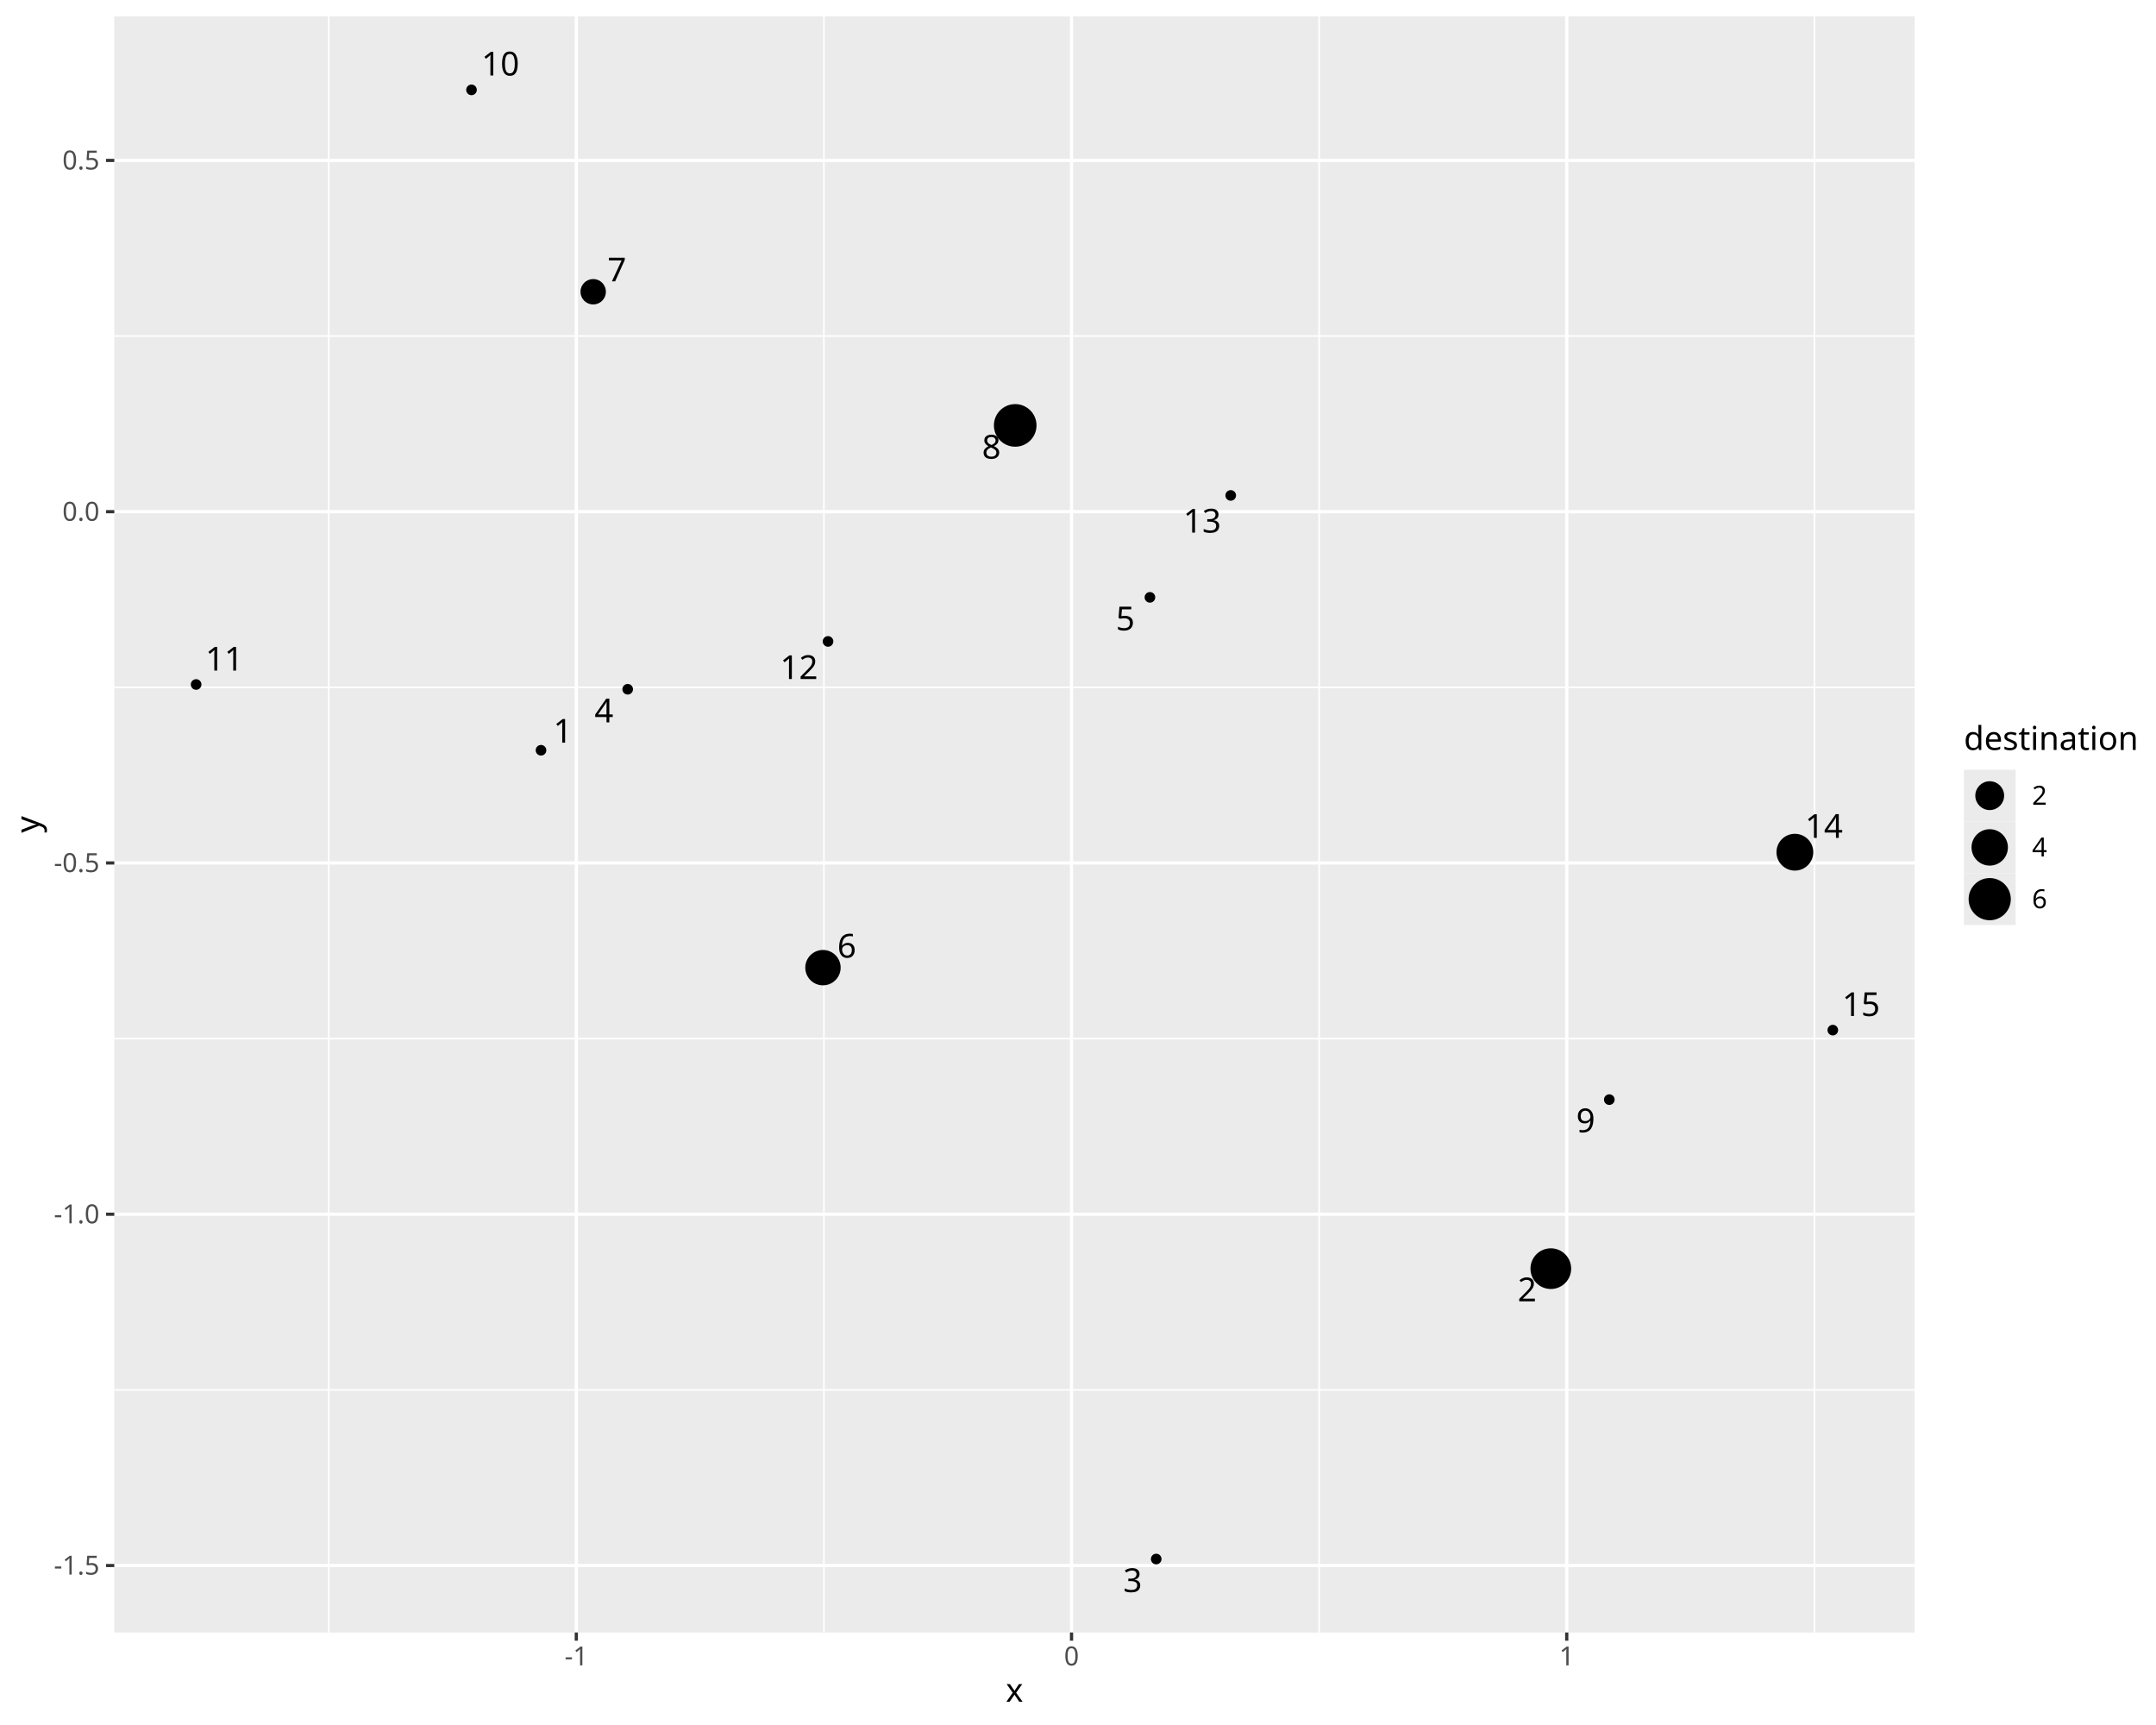
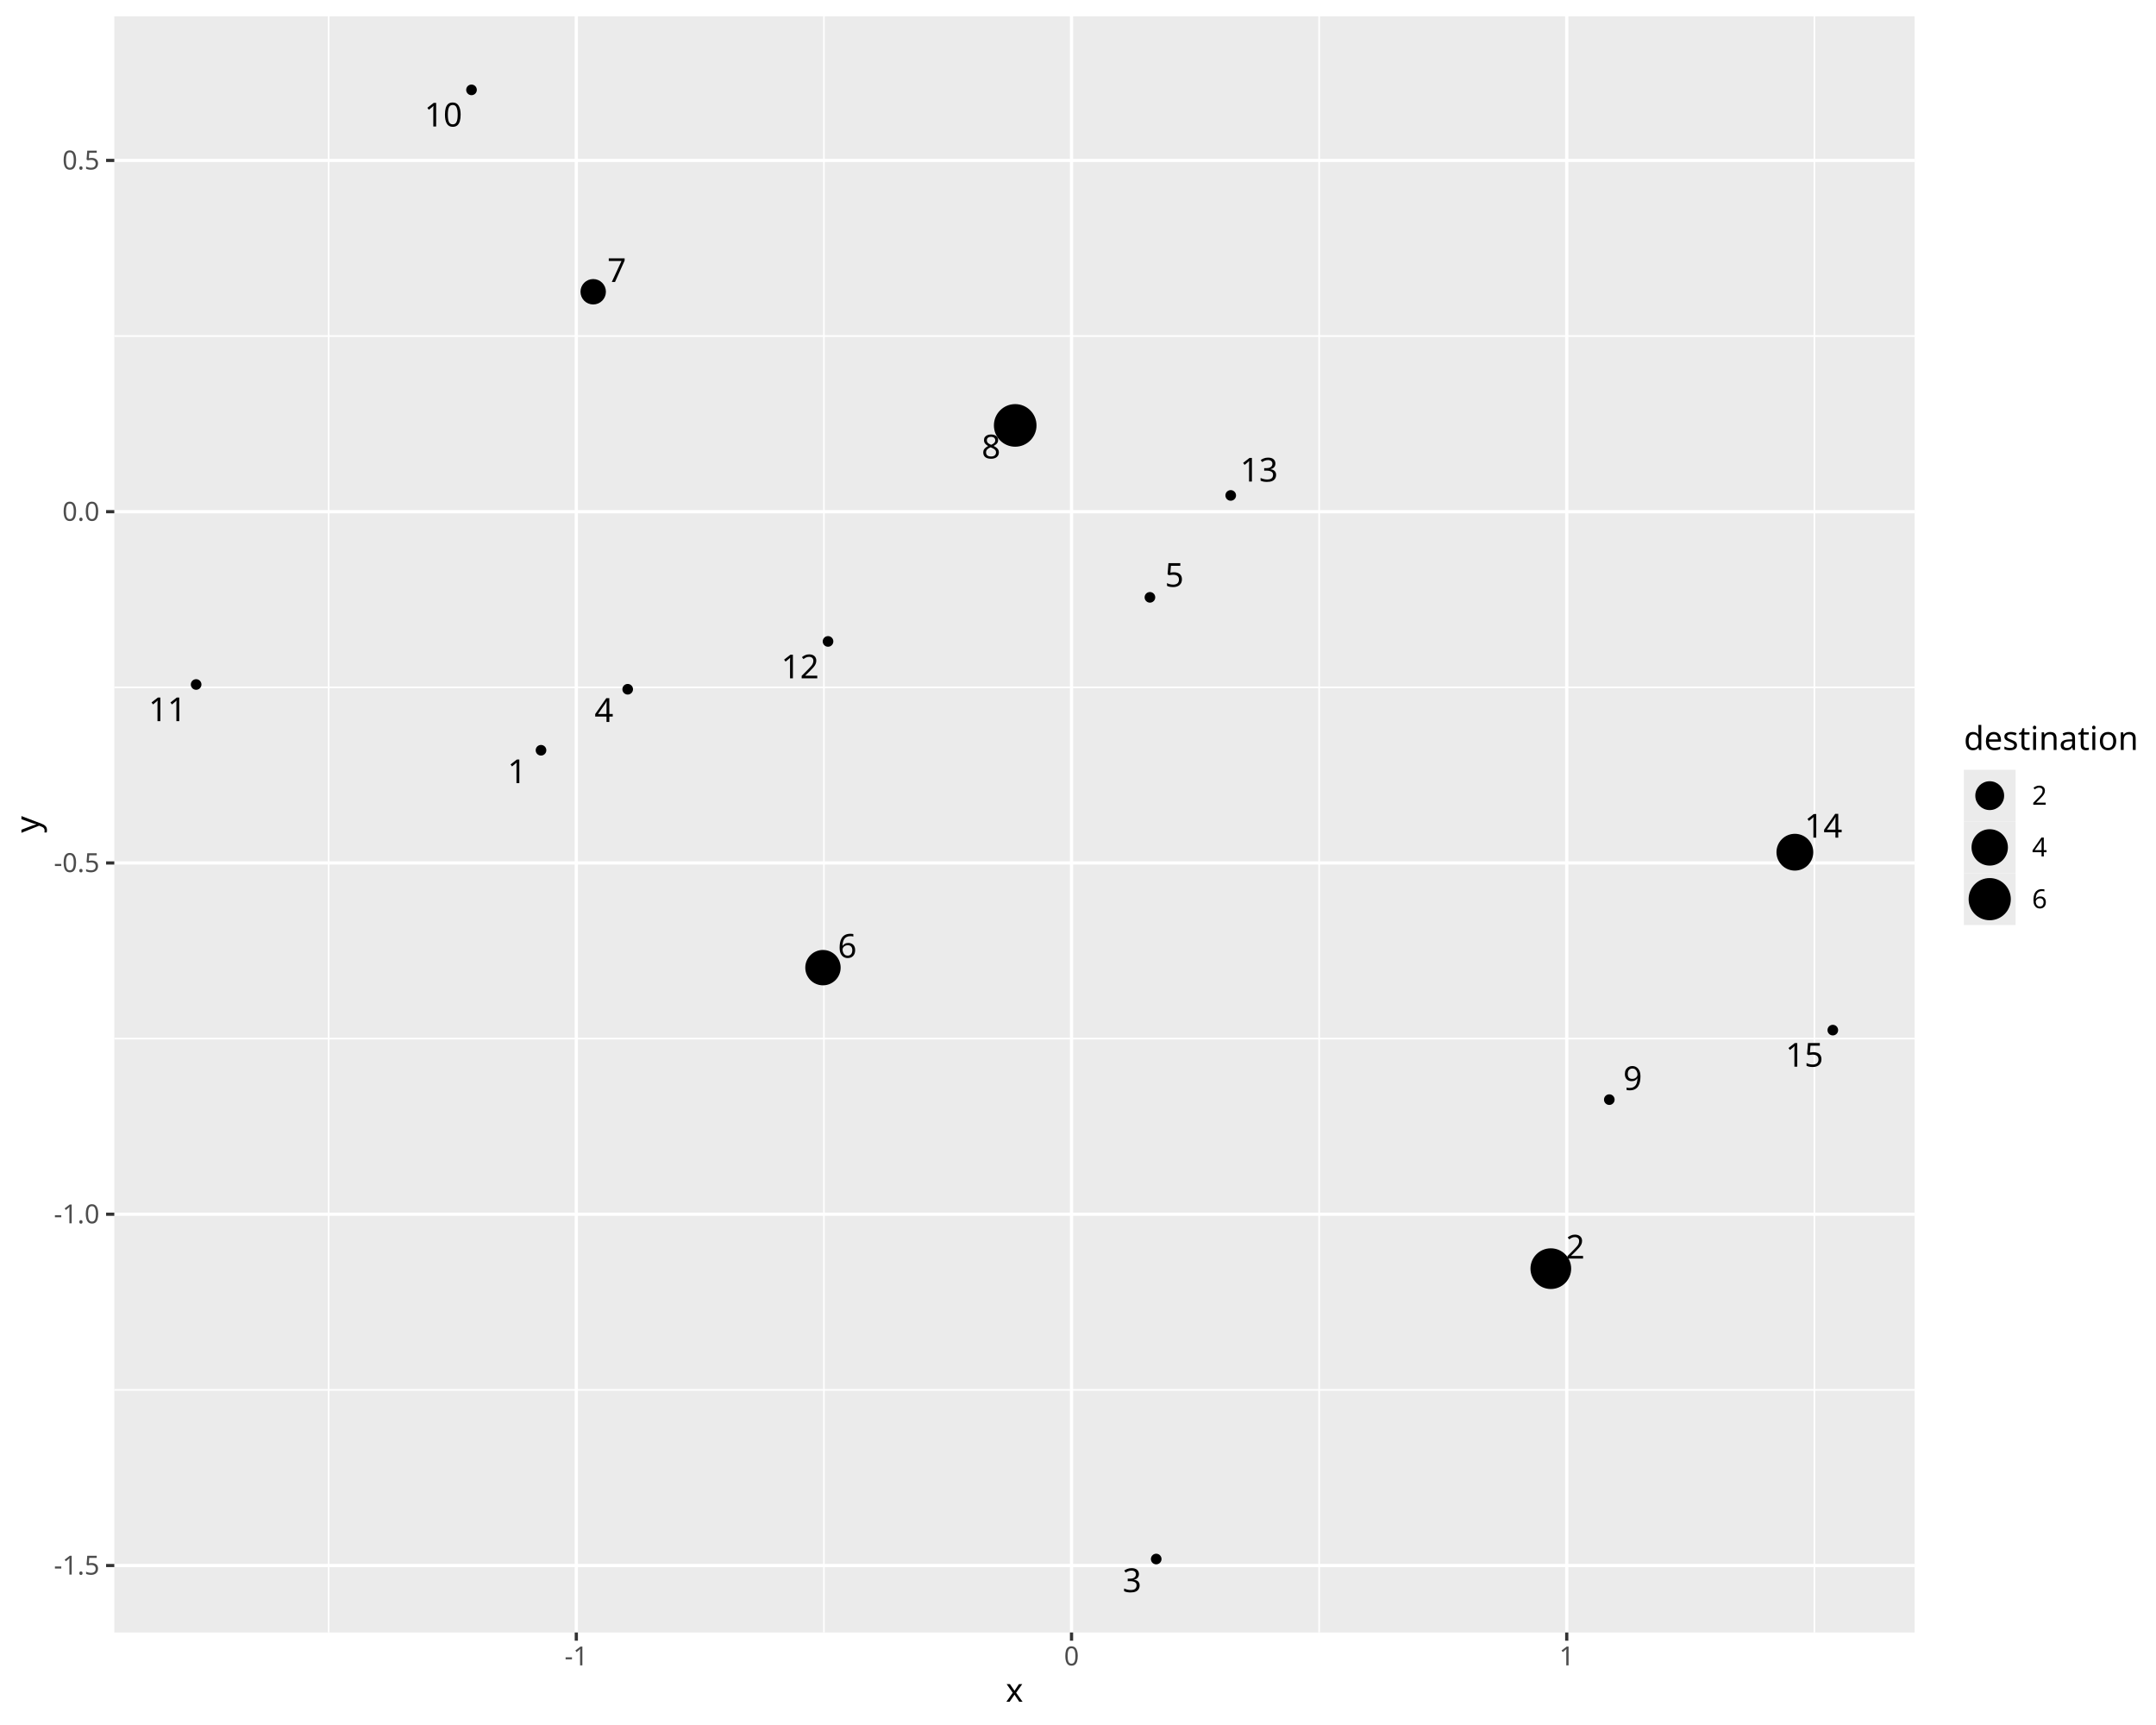
<svg xmlns="http://www.w3.org/2000/svg" class="svglite" data-engine-version="2.0" width="720.00pt" height="576.00pt" viewBox="0 0 720.00 576.00">
  <defs>
    <style type="text/css">
    .svglite line, .svglite polyline, .svglite polygon, .svglite path, .svglite rect, .svglite circle {
      fill: none;
      stroke: #000000;
      stroke-linecap: round;
      stroke-linejoin: round;
      stroke-miterlimit: 10.00;
    }
  </style>
  </defs>
  <rect width="100%" height="100%" style="stroke: none; fill: #FFFFFF;" />
  <defs>
    <clipPath id="cpMC4wMHw3MjAuMDB8MC4wMHw1NzYuMDA=">
      <rect x="0.00" y="0.00" width="720.00" height="576.00" />
    </clipPath>
  </defs>
  <g clip-path="url(#cpMC4wMHw3MjAuMDB8MC4wMHw1NzYuMDA=)">
    <rect x="0.00" y="0.00" width="720.00" height="576.00" style="stroke-width: 1.07; stroke: #FFFFFF; fill: #FFFFFF;" />
  </g>
  <defs>
    <clipPath id="cpMzguMTd8NjM5LjM5fDUuNDh8NTQ1LjEx">
      <rect x="38.17" y="5.48" width="601.22" height="539.63" />
    </clipPath>
  </defs>
  <g clip-path="url(#cpMzguMTd8NjM5LjM5fDUuNDh8NTQ1LjEx)">
    <rect x="38.17" y="5.48" width="601.22" height="539.63" style="stroke-width: 1.07; stroke: none; fill: #EBEBEB;" />
    <polyline points="38.17,464.10 639.39,464.10 " style="stroke-width: 0.53; stroke: #FFFFFF; stroke-linecap: butt;" />
    <polyline points="38.17,346.81 639.39,346.81 " style="stroke-width: 0.53; stroke: #FFFFFF; stroke-linecap: butt;" />
    <polyline points="38.17,229.51 639.39,229.51 " style="stroke-width: 0.53; stroke: #FFFFFF; stroke-linecap: butt;" />
    <polyline points="38.17,112.21 639.39,112.21 " style="stroke-width: 0.53; stroke: #FFFFFF; stroke-linecap: butt;" />
    <polyline points="109.77,545.11 109.77,5.48 " style="stroke-width: 0.53; stroke: #FFFFFF; stroke-linecap: butt;" />
    <polyline points="275.15,545.11 275.15,5.48 " style="stroke-width: 0.53; stroke: #FFFFFF; stroke-linecap: butt;" />
    <polyline points="440.53,545.11 440.53,5.48 " style="stroke-width: 0.53; stroke: #FFFFFF; stroke-linecap: butt;" />
    <polyline points="605.91,545.11 605.91,5.48 " style="stroke-width: 0.53; stroke: #FFFFFF; stroke-linecap: butt;" />
    <polyline points="38.17,522.75 639.39,522.75 " style="stroke-width: 1.07; stroke: #FFFFFF; stroke-linecap: butt;" />
    <polyline points="38.17,405.45 639.39,405.45 " style="stroke-width: 1.07; stroke: #FFFFFF; stroke-linecap: butt;" />
    <polyline points="38.17,288.16 639.39,288.16 " style="stroke-width: 1.07; stroke: #FFFFFF; stroke-linecap: butt;" />
    <polyline points="38.17,170.86 639.39,170.86 " style="stroke-width: 1.07; stroke: #FFFFFF; stroke-linecap: butt;" />
    <polyline points="38.17,53.57 639.39,53.57 " style="stroke-width: 1.07; stroke: #FFFFFF; stroke-linecap: butt;" />
    <polyline points="192.46,545.11 192.46,5.48 " style="stroke-width: 1.07; stroke: #FFFFFF; stroke-linecap: butt;" />
    <polyline points="357.84,545.11 357.84,5.48 " style="stroke-width: 1.07; stroke: #FFFFFF; stroke-linecap: butt;" />
    <polyline points="523.22,545.11 523.22,5.48 " style="stroke-width: 1.07; stroke: #FFFFFF; stroke-linecap: butt;" />
    <circle cx="180.67" cy="250.52" r="1.42" style="stroke-width: 0.71; fill: #000000;" />
    <circle cx="517.90" cy="423.62" r="6.44" style="stroke-width: 0.71; fill: #000000;" />
    <circle cx="386.12" cy="520.58" r="1.42" style="stroke-width: 0.71; fill: #000000;" />
    <circle cx="209.62" cy="230.15" r="1.42" style="stroke-width: 0.71; fill: #000000;" />
    <circle cx="384.02" cy="199.46" r="1.42" style="stroke-width: 0.71; fill: #000000;" />
    <circle cx="274.83" cy="323.11" r="5.55" style="stroke-width: 0.71; fill: #000000;" />
    <circle cx="198.10" cy="97.42" r="3.89" style="stroke-width: 0.71; fill: #000000;" />
    <circle cx="339.03" cy="142.05" r="6.76" style="stroke-width: 0.71; fill: #000000;" />
    <circle cx="537.43" cy="367.18" r="1.42" style="stroke-width: 0.71; fill: #000000;" />
    <circle cx="157.46" cy="30.01" r="1.42" style="stroke-width: 0.71; fill: #000000;" />
    <circle cx="65.50" cy="228.56" r="1.42" style="stroke-width: 0.71; fill: #000000;" />
    <circle cx="276.52" cy="214.18" r="1.42" style="stroke-width: 0.71; fill: #000000;" />
    <circle cx="411.00" cy="165.43" r="1.42" style="stroke-width: 0.71; fill: #000000;" />
    <circle cx="599.40" cy="284.56" r="5.79" style="stroke-width: 0.71; fill: #000000;" />
    <circle cx="612.07" cy="343.97" r="1.42" style="stroke-width: 0.71; fill: #000000;" />
-     <text x="187.95" y="247.99" text-anchor="middle" style="font-size: 11.04px; font-family: sans;" textLength="6.14px" lengthAdjust="spacingAndGlyphs">1</text>
-     <text x="509.98" y="434.53" text-anchor="middle" style="font-size: 11.04px; font-family: sans;" textLength="6.14px" lengthAdjust="spacingAndGlyphs">2</text>
-     <text x="378.25" y="531.61" text-anchor="middle" style="font-size: 11.04px; font-family: sans;" textLength="6.14px" lengthAdjust="spacingAndGlyphs">3</text>
-     <text x="201.69" y="241.22" text-anchor="middle" style="font-size: 11.04px; font-family: sans;" textLength="6.14px" lengthAdjust="spacingAndGlyphs">4</text>
-     <text x="375.81" y="210.47" text-anchor="middle" style="font-size: 11.04px; font-family: sans;" textLength="6.14px" lengthAdjust="spacingAndGlyphs">5</text>
-     <text x="282.78" y="319.77" text-anchor="middle" style="font-size: 11.04px; font-family: sans;" textLength="6.14px" lengthAdjust="spacingAndGlyphs">6</text>
-     <text x="206.01" y="93.95" text-anchor="middle" style="font-size: 11.04px; font-family: sans;" textLength="6.14px" lengthAdjust="spacingAndGlyphs">7</text>
-     <text x="331.08" y="153.14" text-anchor="middle" style="font-size: 11.04px; font-family: sans;" textLength="6.14px" lengthAdjust="spacingAndGlyphs">8</text>
-     <text x="529.53" y="378.07" text-anchor="middle" style="font-size: 11.04px; font-family: sans;" textLength="6.14px" lengthAdjust="spacingAndGlyphs">9</text>
-     <text x="167.12" y="25.21" text-anchor="middle" style="font-size: 11.04px; font-family: sans;" textLength="12.28px" lengthAdjust="spacingAndGlyphs">10</text>
-     <text x="74.92" y="223.91" text-anchor="middle" style="font-size: 11.04px; font-family: sans;" textLength="12.28px" lengthAdjust="spacingAndGlyphs">11</text>
-     <text x="266.83" y="226.73" text-anchor="middle" style="font-size: 11.04px; font-family: sans;" textLength="12.28px" lengthAdjust="spacingAndGlyphs">12</text>
-     <text x="401.47" y="177.84" text-anchor="middle" style="font-size: 11.04px; font-family: sans;" textLength="12.28px" lengthAdjust="spacingAndGlyphs">13</text>
-     <text x="609.11" y="279.79" text-anchor="middle" style="font-size: 11.04px; font-family: sans;" textLength="12.28px" lengthAdjust="spacingAndGlyphs">14</text>
-     <text x="621.52" y="339.26" text-anchor="middle" style="font-size: 11.04px; font-family: sans;" textLength="12.28px" lengthAdjust="spacingAndGlyphs">15</text>
+     <text x="172.67" y="261.50" text-anchor="middle" style="font-size: 11.04px; font-family: sans;" textLength="6.14px" lengthAdjust="spacingAndGlyphs">1</text>
+     <text x="526.07" y="420.26" text-anchor="middle" style="font-size: 11.04px; font-family: sans;" textLength="6.14px" lengthAdjust="spacingAndGlyphs">2</text>
+     <text x="378.05" y="531.63" text-anchor="middle" style="font-size: 11.04px; font-family: sans;" textLength="6.14px" lengthAdjust="spacingAndGlyphs">3</text>
+     <text x="201.69" y="241.07" text-anchor="middle" style="font-size: 11.04px; font-family: sans;" textLength="6.14px" lengthAdjust="spacingAndGlyphs">4</text>
+     <text x="392.18" y="195.93" text-anchor="middle" style="font-size: 11.04px; font-family: sans;" textLength="6.14px" lengthAdjust="spacingAndGlyphs">5</text>
+     <text x="282.94" y="319.80" text-anchor="middle" style="font-size: 11.04px; font-family: sans;" textLength="6.14px" lengthAdjust="spacingAndGlyphs">6</text>
+     <text x="205.97" y="94.15" text-anchor="middle" style="font-size: 11.04px; font-family: sans;" textLength="6.14px" lengthAdjust="spacingAndGlyphs">7</text>
+     <text x="330.97" y="153.08" text-anchor="middle" style="font-size: 11.04px; font-family: sans;" textLength="6.14px" lengthAdjust="spacingAndGlyphs">8</text>
+     <text x="545.24" y="363.97" text-anchor="middle" style="font-size: 11.04px; font-family: sans;" textLength="6.14px" lengthAdjust="spacingAndGlyphs">9</text>
+     <text x="148.05" y="42.24" text-anchor="middle" style="font-size: 11.04px; font-family: sans;" textLength="12.28px" lengthAdjust="spacingAndGlyphs">10</text>
+     <text x="55.94" y="240.80" text-anchor="middle" style="font-size: 11.04px; font-family: sans;" textLength="12.28px" lengthAdjust="spacingAndGlyphs">11</text>
+     <text x="267.18" y="226.50" text-anchor="middle" style="font-size: 11.04px; font-family: sans;" textLength="12.28px" lengthAdjust="spacingAndGlyphs">12</text>
+     <text x="420.47" y="160.81" text-anchor="middle" style="font-size: 11.04px; font-family: sans;" textLength="12.28px" lengthAdjust="spacingAndGlyphs">13</text>
+     <text x="608.93" y="279.70" text-anchor="middle" style="font-size: 11.04px; font-family: sans;" textLength="12.28px" lengthAdjust="spacingAndGlyphs">14</text>
+     <text x="602.59" y="356.18" text-anchor="middle" style="font-size: 11.04px; font-family: sans;" textLength="12.28px" lengthAdjust="spacingAndGlyphs">15</text>
  </g>
  <g clip-path="url(#cpMC4wMHw3MjAuMDB8MC4wMHw1NzYuMDA=)">
    <text x="33.24" y="525.78" text-anchor="end" style="font-size: 8.80px; fill: #4D4D4D; font-family: sans;" textLength="15.16px" lengthAdjust="spacingAndGlyphs">-1.5</text>
    <text x="33.24" y="408.48" text-anchor="end" style="font-size: 8.80px; fill: #4D4D4D; font-family: sans;" textLength="15.16px" lengthAdjust="spacingAndGlyphs">-1.0</text>
    <text x="33.24" y="291.19" text-anchor="end" style="font-size: 8.80px; fill: #4D4D4D; font-family: sans;" textLength="15.16px" lengthAdjust="spacingAndGlyphs">-0.5</text>
    <text x="33.24" y="173.89" text-anchor="end" style="font-size: 8.80px; fill: #4D4D4D; font-family: sans;" textLength="12.23px" lengthAdjust="spacingAndGlyphs">0.0</text>
    <text x="33.24" y="56.59" text-anchor="end" style="font-size: 8.80px; fill: #4D4D4D; font-family: sans;" textLength="12.23px" lengthAdjust="spacingAndGlyphs">0.5</text>
    <polyline points="35.43,522.75 38.17,522.75 " style="stroke-width: 1.07; stroke: #333333; stroke-linecap: butt;" />
    <polyline points="35.43,405.45 38.17,405.45 " style="stroke-width: 1.07; stroke: #333333; stroke-linecap: butt;" />
    <polyline points="35.43,288.16 38.17,288.16 " style="stroke-width: 1.07; stroke: #333333; stroke-linecap: butt;" />
    <polyline points="35.43,170.86 38.17,170.86 " style="stroke-width: 1.07; stroke: #333333; stroke-linecap: butt;" />
    <polyline points="35.43,53.57 38.17,53.57 " style="stroke-width: 1.07; stroke: #333333; stroke-linecap: butt;" />
    <polyline points="192.46,547.85 192.46,545.11 " style="stroke-width: 1.07; stroke: #333333; stroke-linecap: butt;" />
    <polyline points="357.84,547.85 357.84,545.11 " style="stroke-width: 1.07; stroke: #333333; stroke-linecap: butt;" />
    <polyline points="523.22,547.85 523.22,545.11 " style="stroke-width: 1.07; stroke: #333333; stroke-linecap: butt;" />
    <text x="192.46" y="556.10" text-anchor="middle" style="font-size: 8.80px; fill: #4D4D4D; font-family: sans;" textLength="7.82px" lengthAdjust="spacingAndGlyphs">-1</text>
    <text x="357.84" y="556.10" text-anchor="middle" style="font-size: 8.80px; fill: #4D4D4D; font-family: sans;" textLength="4.89px" lengthAdjust="spacingAndGlyphs">0</text>
    <text x="523.22" y="556.10" text-anchor="middle" style="font-size: 8.80px; fill: #4D4D4D; font-family: sans;" textLength="4.89px" lengthAdjust="spacingAndGlyphs">1</text>
    <text x="338.78" y="568.24" text-anchor="middle" style="font-size: 11.00px; font-family: sans;" textLength="5.50px" lengthAdjust="spacingAndGlyphs">x</text>
    <text transform="translate(13.05,275.30) rotate(-90)" text-anchor="middle" style="font-size: 11.00px; font-family: sans;" textLength="5.50px" lengthAdjust="spacingAndGlyphs">y</text>
    <rect x="650.35" y="236.23" width="64.17" height="78.13" style="stroke-width: 1.07; stroke: none; fill: #FFFFFF;" />
    <text x="655.83" y="250.42" style="font-size: 11.00px; font-family: sans;" textLength="53.21px" lengthAdjust="spacingAndGlyphs">destination</text>
    <rect x="655.83" y="257.04" width="17.28" height="17.28" style="stroke-width: 1.07; stroke: none; fill: #EBEBEB;" />
    <circle cx="664.47" cy="265.68" r="4.46" style="stroke-width: 0.71; fill: #000000;" />
    <rect x="655.83" y="274.32" width="17.28" height="17.28" style="stroke-width: 1.07; stroke: none; fill: #EBEBEB;" />
    <circle cx="664.47" cy="282.96" r="5.72" style="stroke-width: 0.71; fill: #000000;" />
    <rect x="655.83" y="291.60" width="17.28" height="17.28" style="stroke-width: 1.07; stroke: none; fill: #EBEBEB;" />
    <circle cx="664.47" cy="300.24" r="6.69" style="stroke-width: 0.71; fill: #000000;" />
    <text x="678.59" y="268.71" style="font-size: 8.80px; font-family: sans;" textLength="4.89px" lengthAdjust="spacingAndGlyphs">2</text>
    <text x="678.59" y="285.99" style="font-size: 8.80px; font-family: sans;" textLength="4.89px" lengthAdjust="spacingAndGlyphs">4</text>
    <text x="678.59" y="303.27" style="font-size: 8.80px; font-family: sans;" textLength="4.89px" lengthAdjust="spacingAndGlyphs">6</text>
  </g>
</svg>
